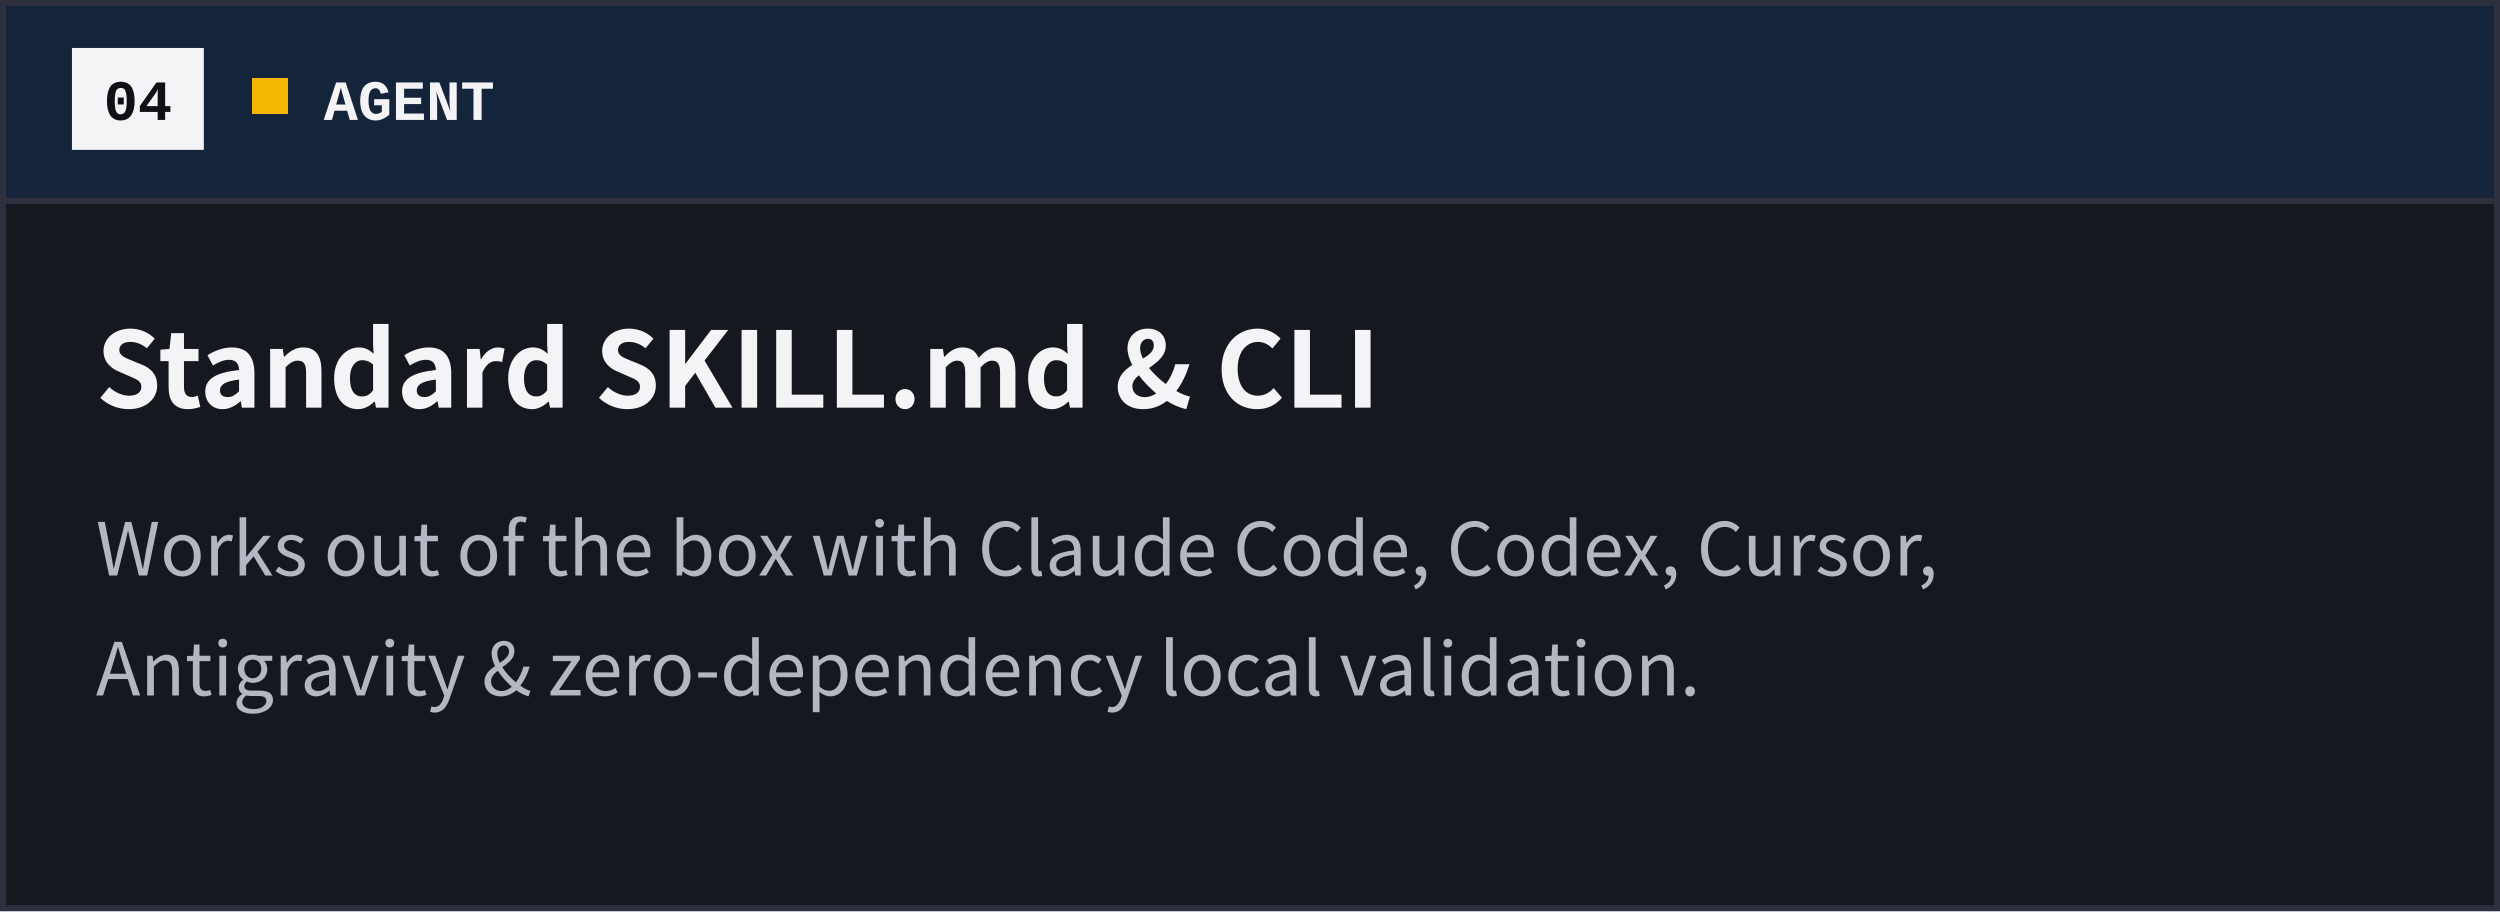
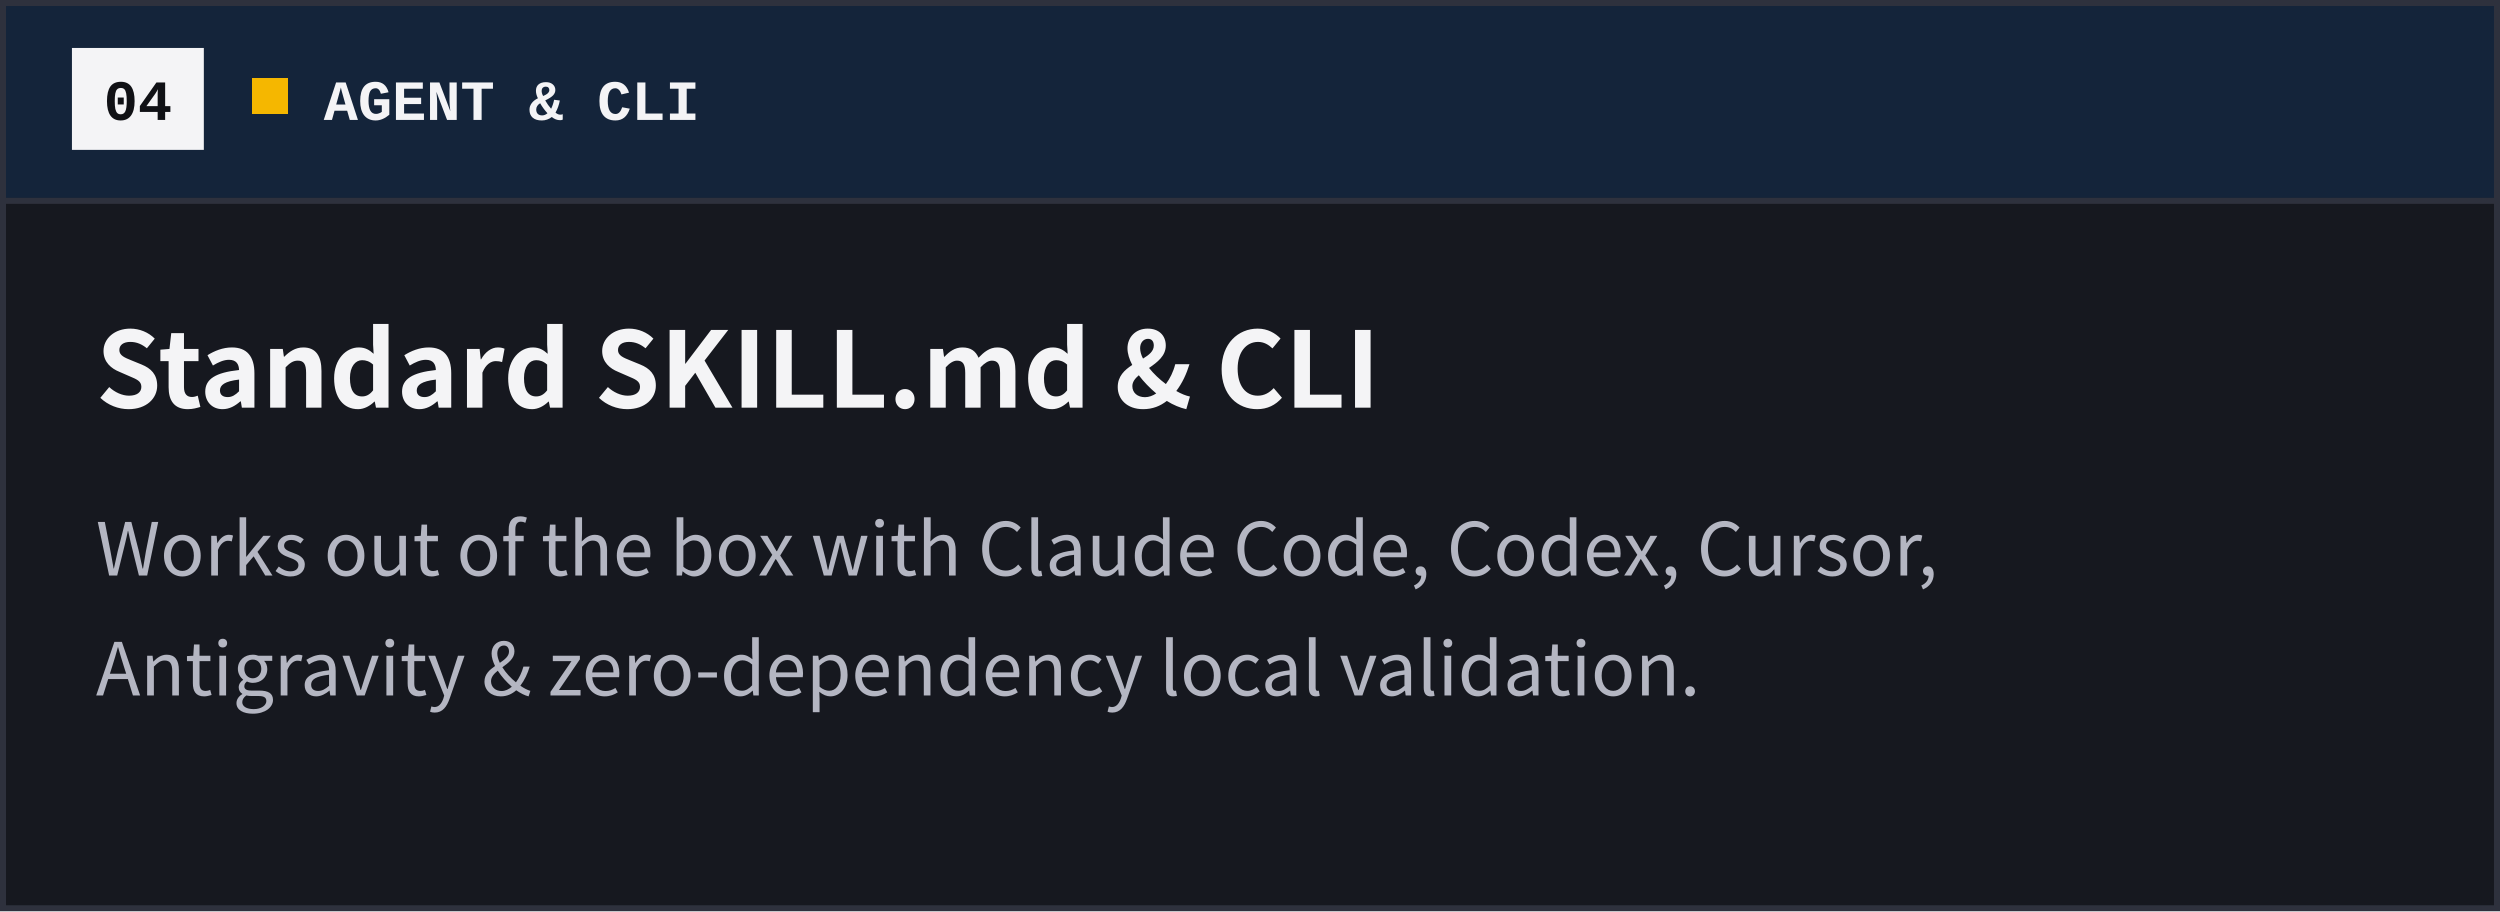
<svg xmlns="http://www.w3.org/2000/svg" width="417" height="152" viewBox="0 0 417 152" role="img" aria-label="Standard SKILL.md &amp; CLI">
  <rect x="0.5" y="0.5" width="416" height="151" fill="#16181F" stroke="#2E313D" stroke-width="1" />
  <rect x="1" y="1" width="415" height="32" fill="#14243A" />
  <line x1="0.5" y1="33.5" x2="416.5" y2="33.5" stroke="#2E313D" stroke-width="1" />
  <rect x="12" y="8" width="22" height="17" fill="#F4F4F6" />
  <text x="23" y="20" text-anchor="middle" font-family="&quot;JetBrains Mono&quot;, &quot;SFMono-Regular&quot;, Consolas, &quot;Liberation Mono&quot;, Menlo, monospace" font-size="9.5" font-weight="700" fill="#101115">04</text>
  <rect x="42" y="13" width="6" height="6" fill="#F5B700" shape-rendering="crispEdges" />
-   <text x="54" y="20" font-family="&quot;JetBrains Mono&quot;, &quot;SFMono-Regular&quot;, Consolas, &quot;Liberation Mono&quot;, Menlo, monospace" font-size="9.5" font-weight="700" fill="#F4F4F6">AGENT</text>
+   <text x="54" y="20" font-family="&quot;JetBrains Mono&quot;, &quot;SFMono-Regular&quot;, Consolas, &quot;Liberation Mono&quot;, Menlo, monospace" font-size="9.5" font-weight="700" fill="#F4F4F6">AGENT &amp; CLI</text>
  <text x="16" y="68" font-family="&quot;Inter Tight&quot;, -apple-system, BlinkMacSystemFont, &quot;Segoe UI&quot;, &quot;Noto Sans CJK SC&quot;, Arial, sans-serif" font-size="17.5" font-weight="800" fill="#F4F4F6">Standard SKILL.md &amp; CLI</text>
  <text x="16" y="96" font-family="&quot;Inter Tight&quot;, -apple-system, BlinkMacSystemFont, &quot;Segoe UI&quot;, &quot;Noto Sans CJK SC&quot;, Arial, sans-serif" font-size="12.2" fill="#B4B6C2">Works out of the box with Claude Code, Codex, Cursor,</text>
  <text x="16" y="116" font-family="&quot;Inter Tight&quot;, -apple-system, BlinkMacSystemFont, &quot;Segoe UI&quot;, &quot;Noto Sans CJK SC&quot;, Arial, sans-serif" font-size="12.2" fill="#B4B6C2">Antigravity &amp; zero-dependency local validation.</text>
</svg>
